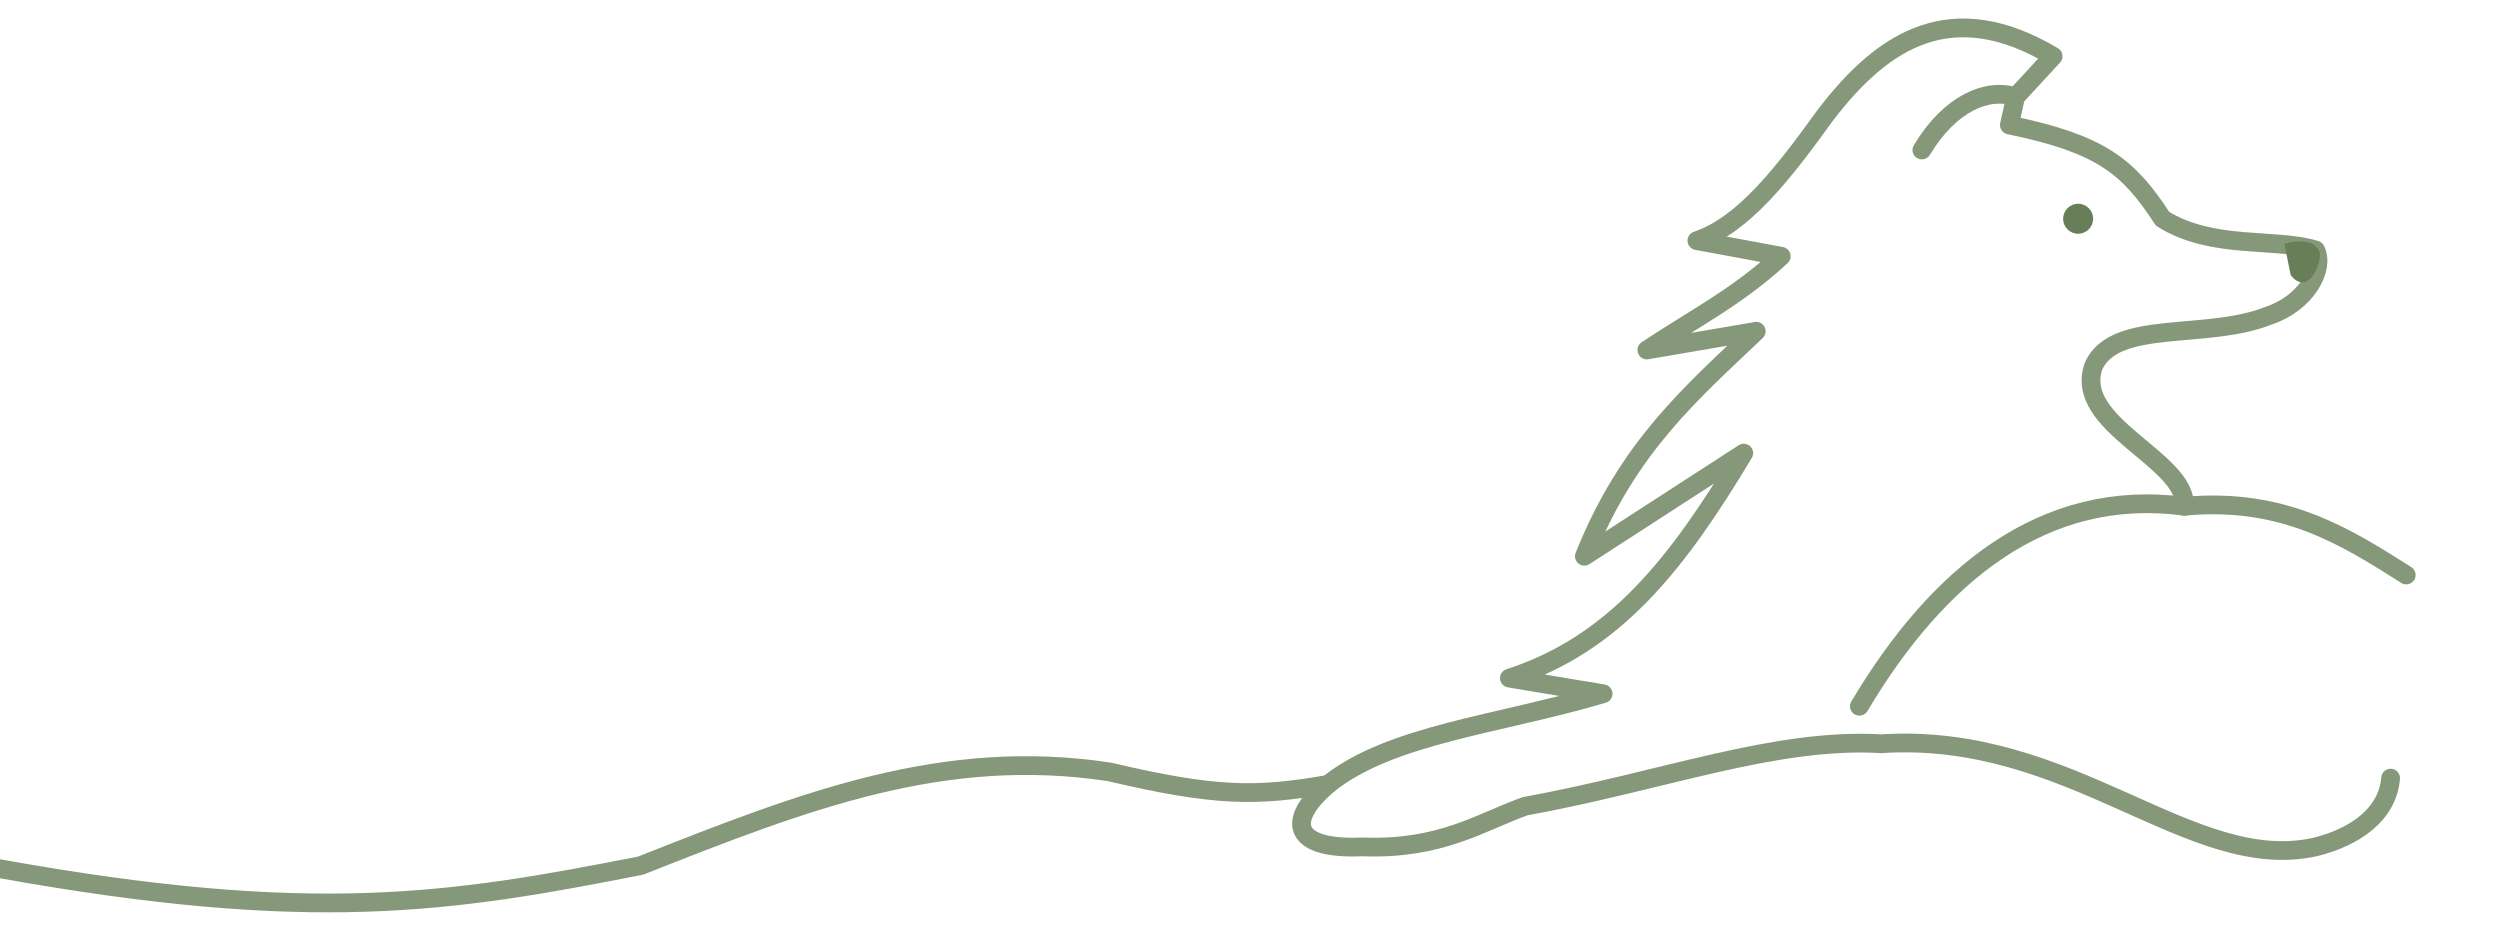
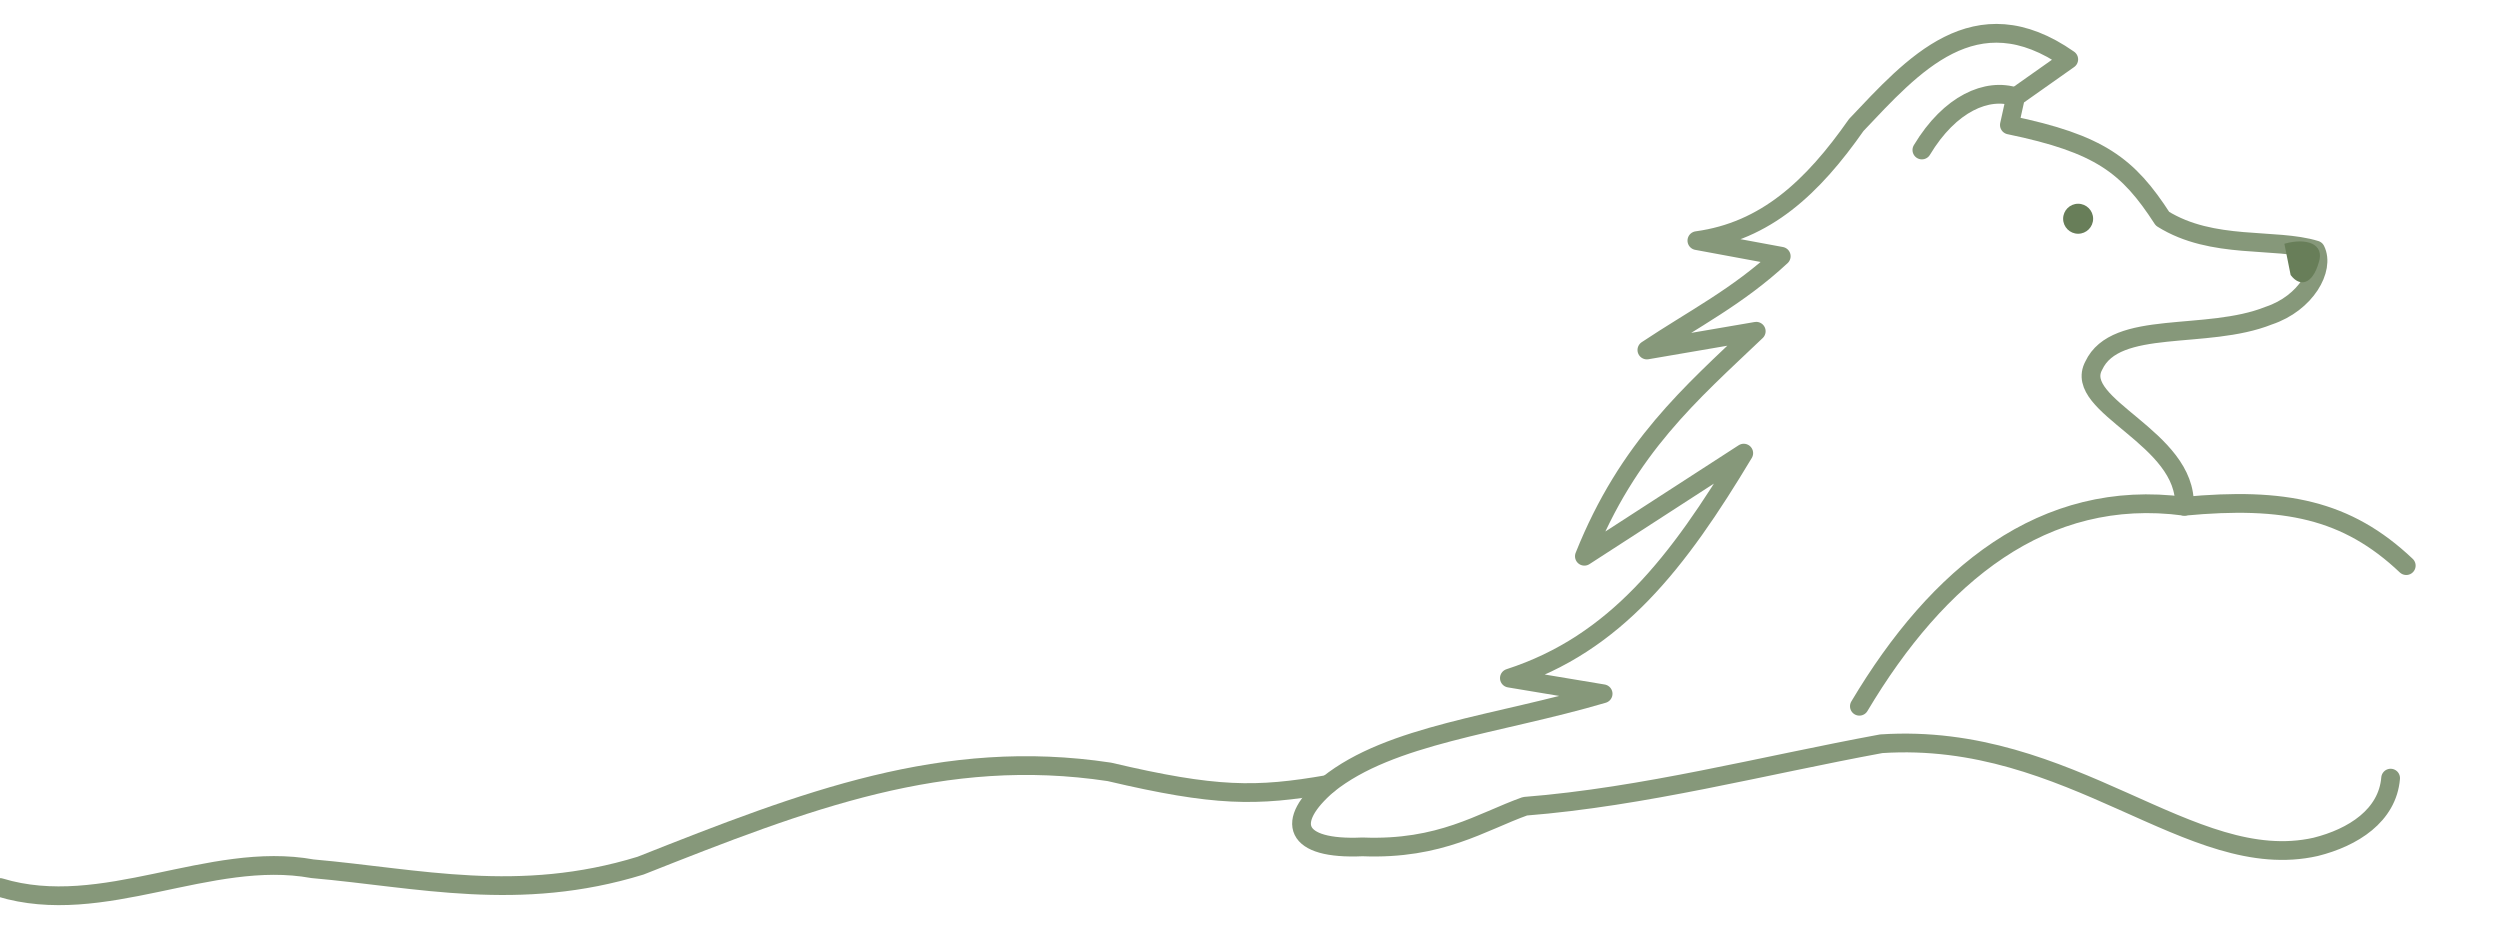
<svg xmlns="http://www.w3.org/2000/svg" viewBox="0 0 800 300" aria-hidden="true" focusable="false">
  <style>svg{pointer-events:none}g{stroke:#687E59}circle,path[fill]{fill:#687E59}@media(prefers-color-scheme:dark){g{stroke:#B7C597}circle,path[fill]{fill:#B7C597}}</style>
  <g opacity=".8" fill="none" stroke="#687E59" stroke-width="6" stroke-linecap="round" stroke-linejoin="round">
-     <path d="M699 162C700 147 663 136 670 117C677 102 706 109 726 101C738 97 744 86 741 80C728 76 708 80 692 70C681 53 672 46 643 40L645 31L657 18C625 -1 603 12 584 37C571 55 558 72 543 77L570 82C556 95 542 102 527 112L562 106C541 126 521 143 507 178L558 145C537 180 517 206 483 217L513 222C479 232 445 235 425 251C411 263 414 272 436 271C461 272 474 263 488 258C532 250 568 236 602 238C663 234 701 280 741 271C753 268 764 261 765 249" />
-     <path d="M595 226C620 184 654 156 699 162C731 159 751 172 770 184M0 278C100 296 144 289 205 277C258 256 302 239 355 247C389 255 402 255 425 251M615 48C624 33 636 28 645 31" />
+     <path d="M699 162C700 140 663 130 670 117C677 102 706 109 726 101C738 97 744 86 741 80C728 76 708 80 692 70C681 53 672 46 643 40L645 31L662 19C632 -2 612 21 594 40C580 60 565 74 543 77L570 82C556 95 542 102 527 112L562 106C541 126 521 143 507 178L558 145C537 180 517 206 483 217L513 222C479 232 445 235 425 251C411 263 414 272 436 271C461 272 474 263 488 258C526 255 564 245 602 238C663 234 701 280 741 271C753 268 764 261 765 249" />
+     <path d="M595 226C620 184 654 156 699 162C731 159 751 163 770 181M0 284C33 294 67 272 100 278C134 281 166 289 205 277C258 256 302 239 355 247C389 255 402 255 425 251M615 48C624 33 636 28 645 31" />
  </g>
  <circle cx="665" cy="70" r="4.8" fill="#687E59" />
  <path fill="#687E59" d="M731 78C738 76 744 78 742 84C740 91 736 92 733 88Z" />
</svg>
